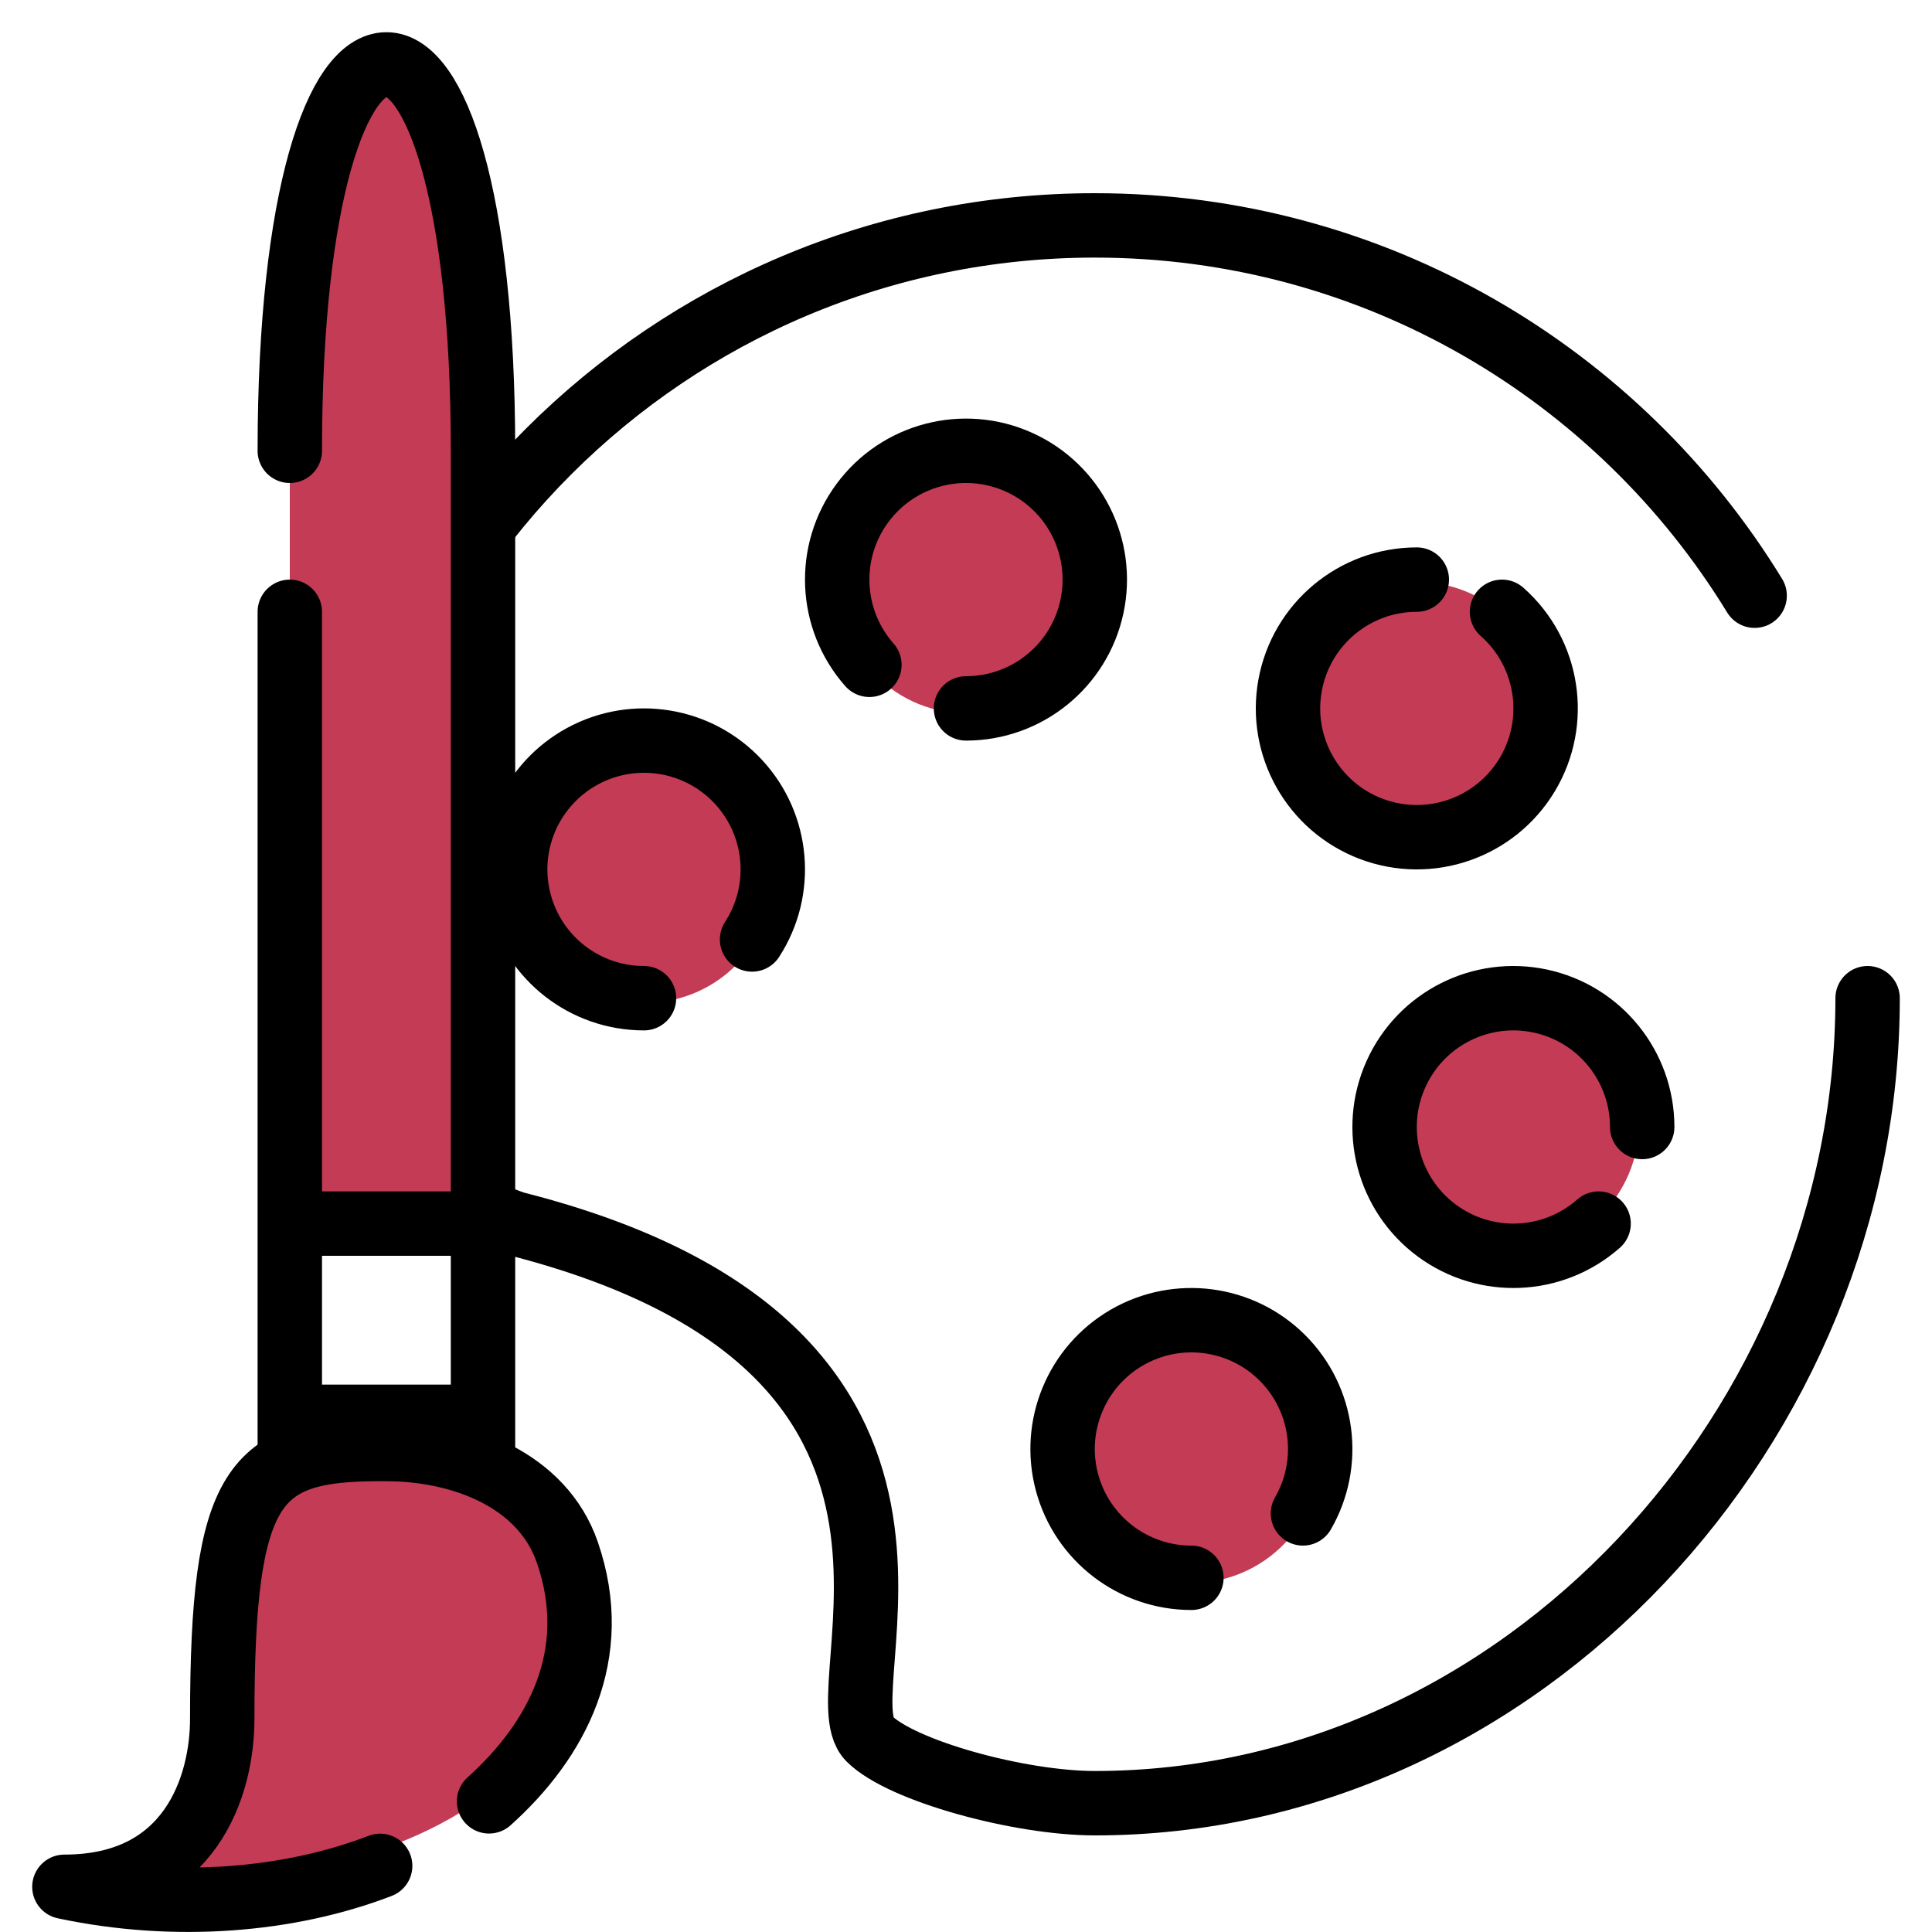
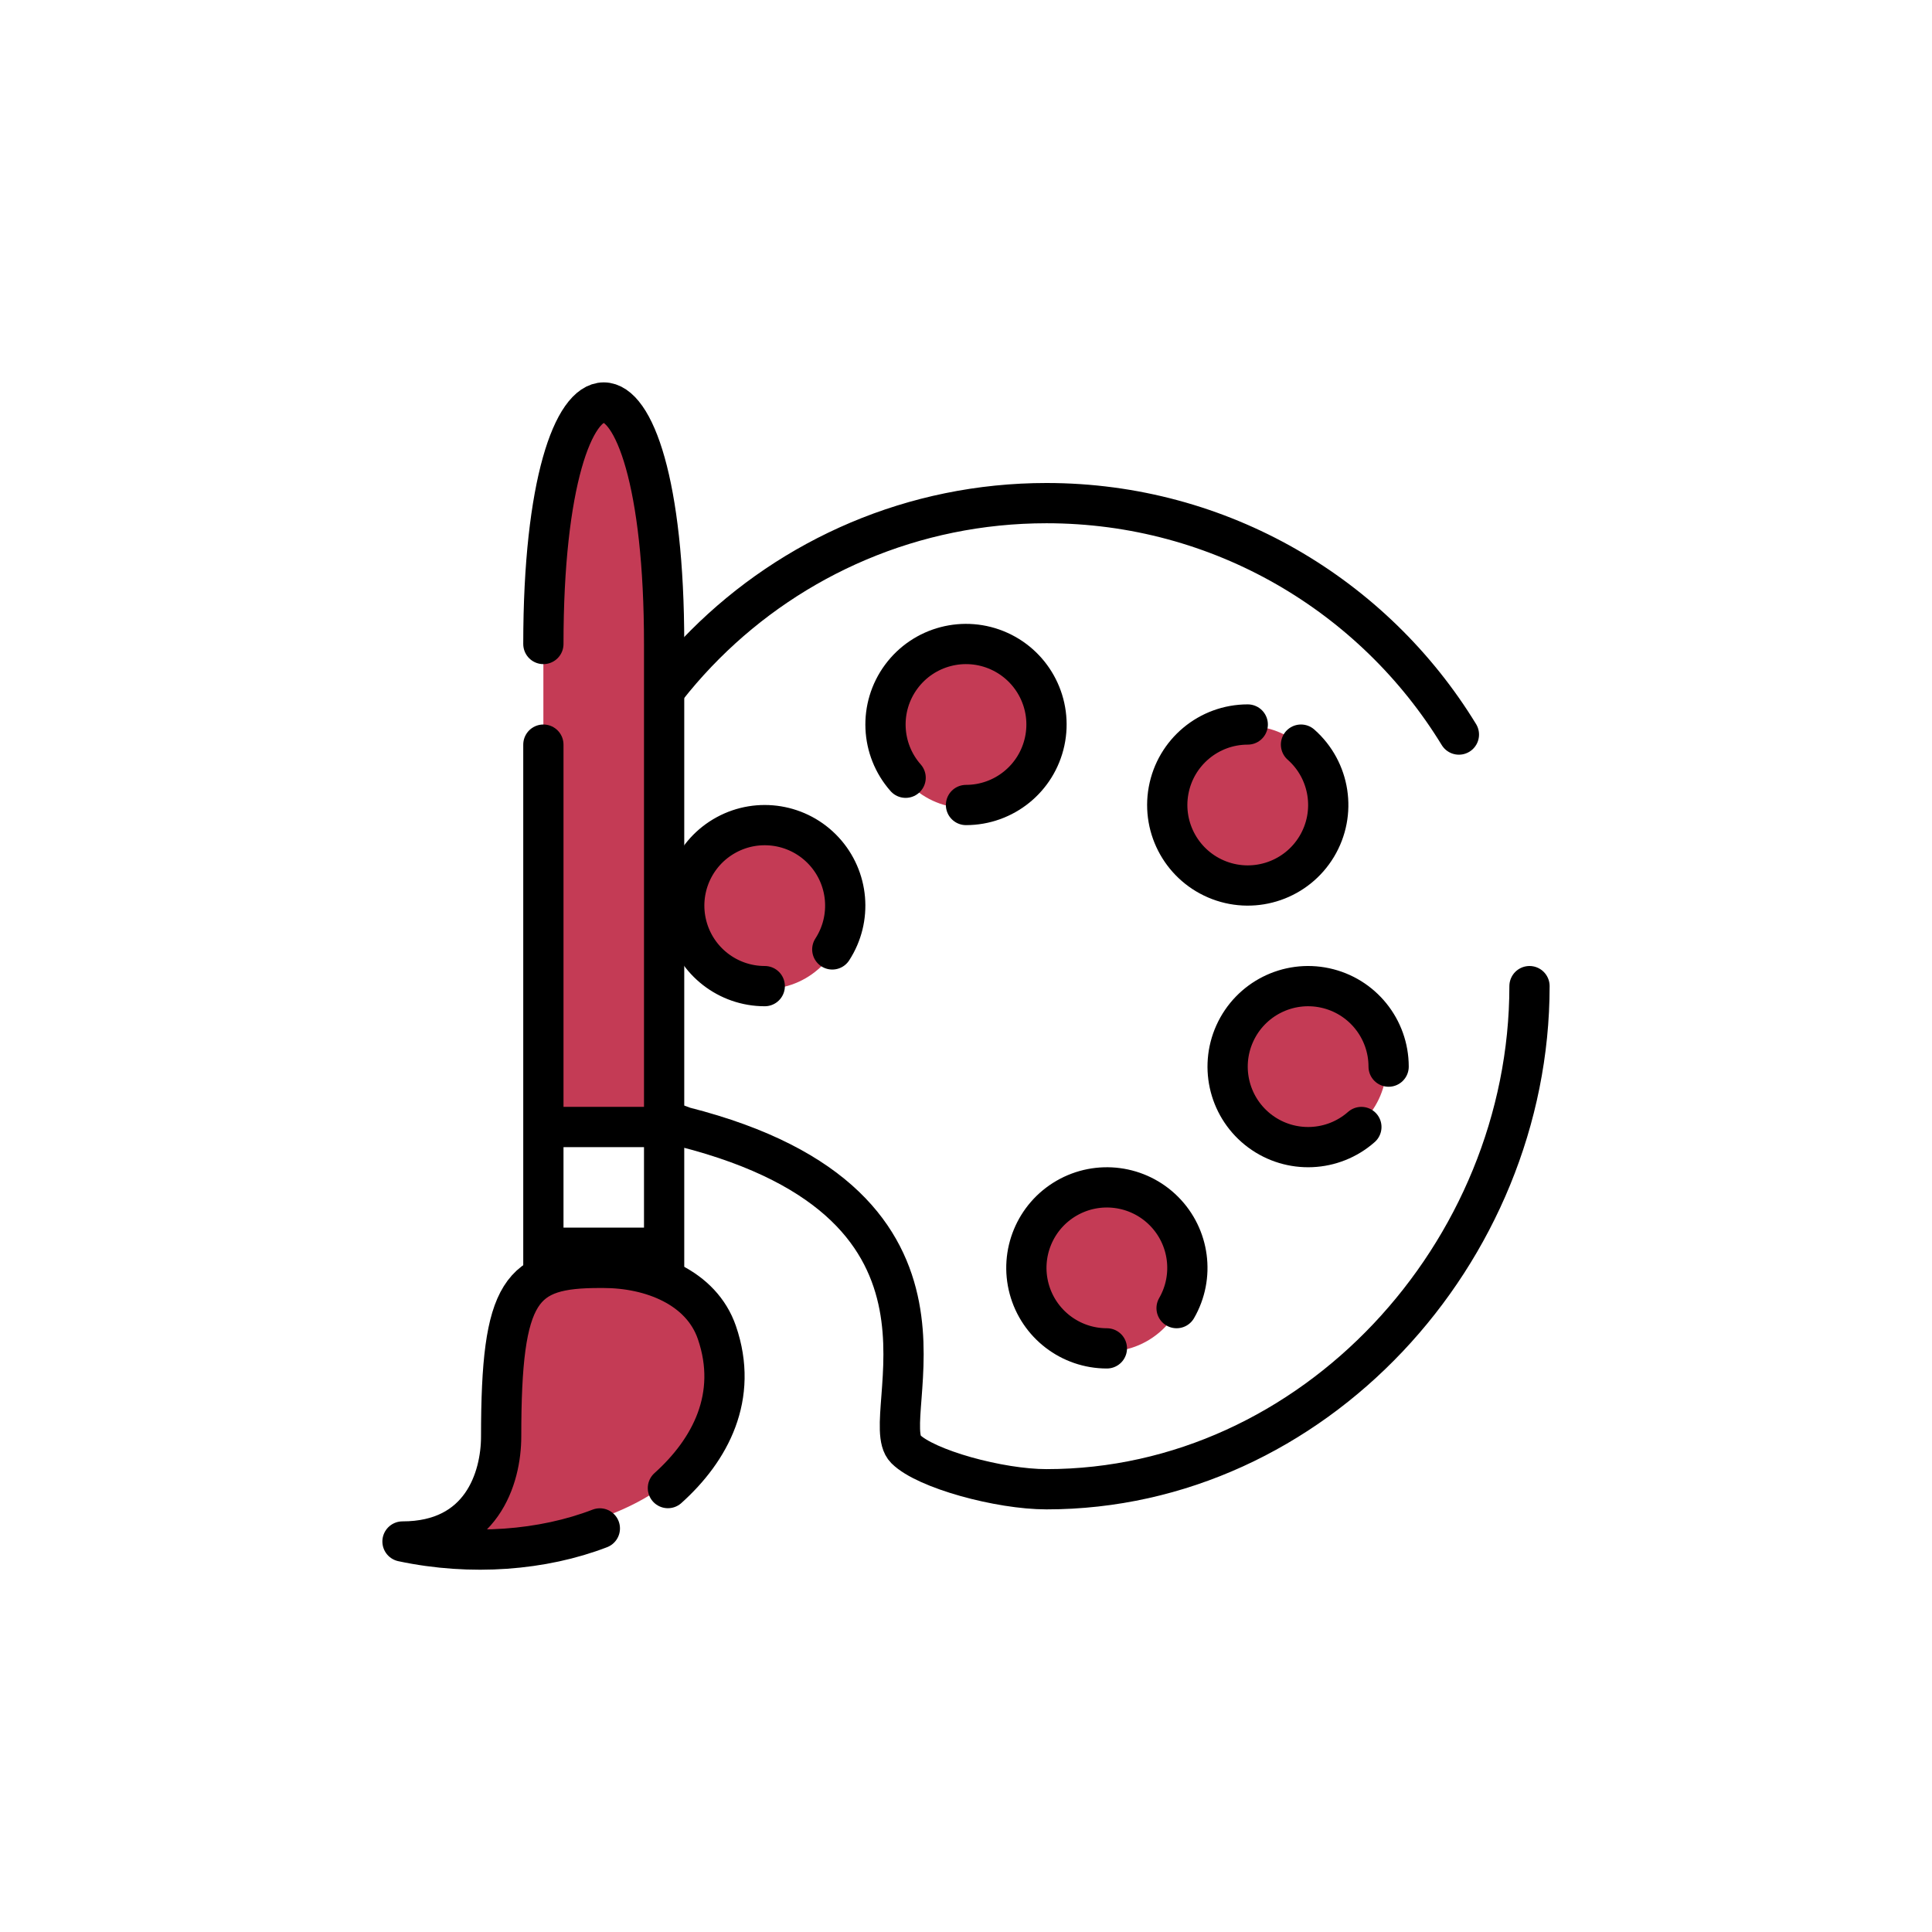
- <svg xmlns="http://www.w3.org/2000/svg" width="30" height="30" fill="none">
-   <path d="M20.03 21.283a2 2 0 00-3.523 1.263l.477 1.331a2 2 0 003.045-2.594zm-3.405-11.018a2 2 0 00-2.031-3.142l-1.188.767a2 2 0 003.219 2.375zm-5.02 4.521a2 2 0 00-2.03-3.143l-1.188.768a2 2 0 003.218 2.375z" fill="#C43B55" />
-   <path d="M29 15.5C29 22.127 23.627 28 17 28c-1.167 0-3-.5-3.5-1-.765-.766 2.178-6.05-5.5-8-1-.334-3-1.5-3-3.5 0-6.628 5.373-12 12-12 4.337 0 8.137 2.301 10.246 5.75" stroke="#000" stroke-linecap="round" stroke-linejoin="round" />
-   <path d="M7.5 7c0-8-3-8-3 0v12h3V7z" fill="#C43B55" />
-   <path d="M4.5 7c0-8 3-8 3 0v12m-3 0v3h3v-3m-3 0h3m-3 0V9.5" stroke="#000" stroke-linecap="round" />
-   <path d="M3.5 26.5c0-3.5.5-4 2.5-4h1.5C11.5 27 6 30 1 29c2 0 2.5-1.5 2.5-2.5z" fill="#C43B55" />
-   <path d="M5.903 28.973c-1.415.545-3.189.69-4.903.325 1.961 0 2.452-1.569 2.451-2.614 0-3.661.49-4.184 2.452-4.184h.087c1.188 0 2.434.483 2.82 1.606.548 1.59-.165 2.922-1.216 3.865" stroke="#000" stroke-linecap="round" stroke-linejoin="round" />
-   <path d="M15 11a2 2 0 10-1.5-.677" stroke="#000" stroke-linecap="round" />
-   <path d="M20.068 11.517a2 2 0 003.723.372l.14-1.407a2 2 0 00-3.863 1.035zm2.447 4.163a2 2 0 00.466 3.714l1.403-.176a2 2 0 00-1.869-3.537z" fill="#C43B55" />
-   <path d="M22 9a2 2 0 101.323.5m2.177 8a2 2 0 10-.677 1.5M18.5 24.5a2 2 0 111.732-1M10 15.5a2 2 0 111.678-.912" stroke="#000" stroke-linecap="round" />
+ <svg xmlns="http://www.w3.org/2000/svg" width="48" height="48" fill="none">
+   <path d="M29.031 30.283a2 2 0 00-3.522 1.263l.477 1.331a2 2 0 003.045-2.594zm-3.408-11.018a2 2 0 00-2.03-3.142l-1.189.767a2 2 0 103.219 2.375zm-5.018 4.52a2 2 0 00-2.03-3.142l-1.188.767a2 2 0 003.218 2.375z" fill="#C43B55" />
+   <path d="M38 24.5C38 31.127 32.627 37 26 37c-1.167 0-3-.5-3.5-1-.765-.766 2.178-6.05-5.5-8-1-.334-3-1.5-3-3.5 0-6.628 5.373-12 12-12 4.337 0 8.138 2.301 10.246 5.75" stroke="#000" stroke-linecap="round" stroke-linejoin="round" />
+   <path d="M16.5 16c0-8-3-8-3 0v12h3V16z" fill="#C43B55" />
+   <path d="M13.5 16c0-8 3-8 3 0v12m-3 0v3h3v-3m-3 0h3m-3 0v-9.5" stroke="#000" stroke-linecap="round" />
+   <path d="M12.5 35.5c0-3.5.5-4 2.5-4h1.5C20.5 36 15 39 10 38c2 0 2.5-1.5 2.5-2.5z" fill="#C43B55" />
+   <path d="M14.903 37.973c-1.415.545-3.189.69-4.903.325 1.961 0 2.452-1.569 2.451-2.614 0-3.661.49-4.184 2.452-4.184h.088c1.187 0 2.433.483 2.82 1.606.547 1.59-.166 2.922-1.217 3.865" stroke="#000" stroke-linecap="round" stroke-linejoin="round" />
+   <path d="M24 20a2 2 0 10-1.5-.677" stroke="#000" stroke-linecap="round" />
+   <path d="M29.068 20.517a2 2 0 003.723.372l.14-1.407a2 2 0 00-3.863 1.035zm2.447 4.163a2 2 0 00.466 3.714l1.403-.176a2 2 0 00-1.869-3.537z" fill="#C43B55" />
+   <path d="M31 18a2 2 0 101.323.5m2.177 8a2 2 0 10-.677 1.5M27.5 33.5a2 2 0 111.732-1M19 24.5a2 2 0 111.678-.912" stroke="#000" stroke-linecap="round" />
</svg>
